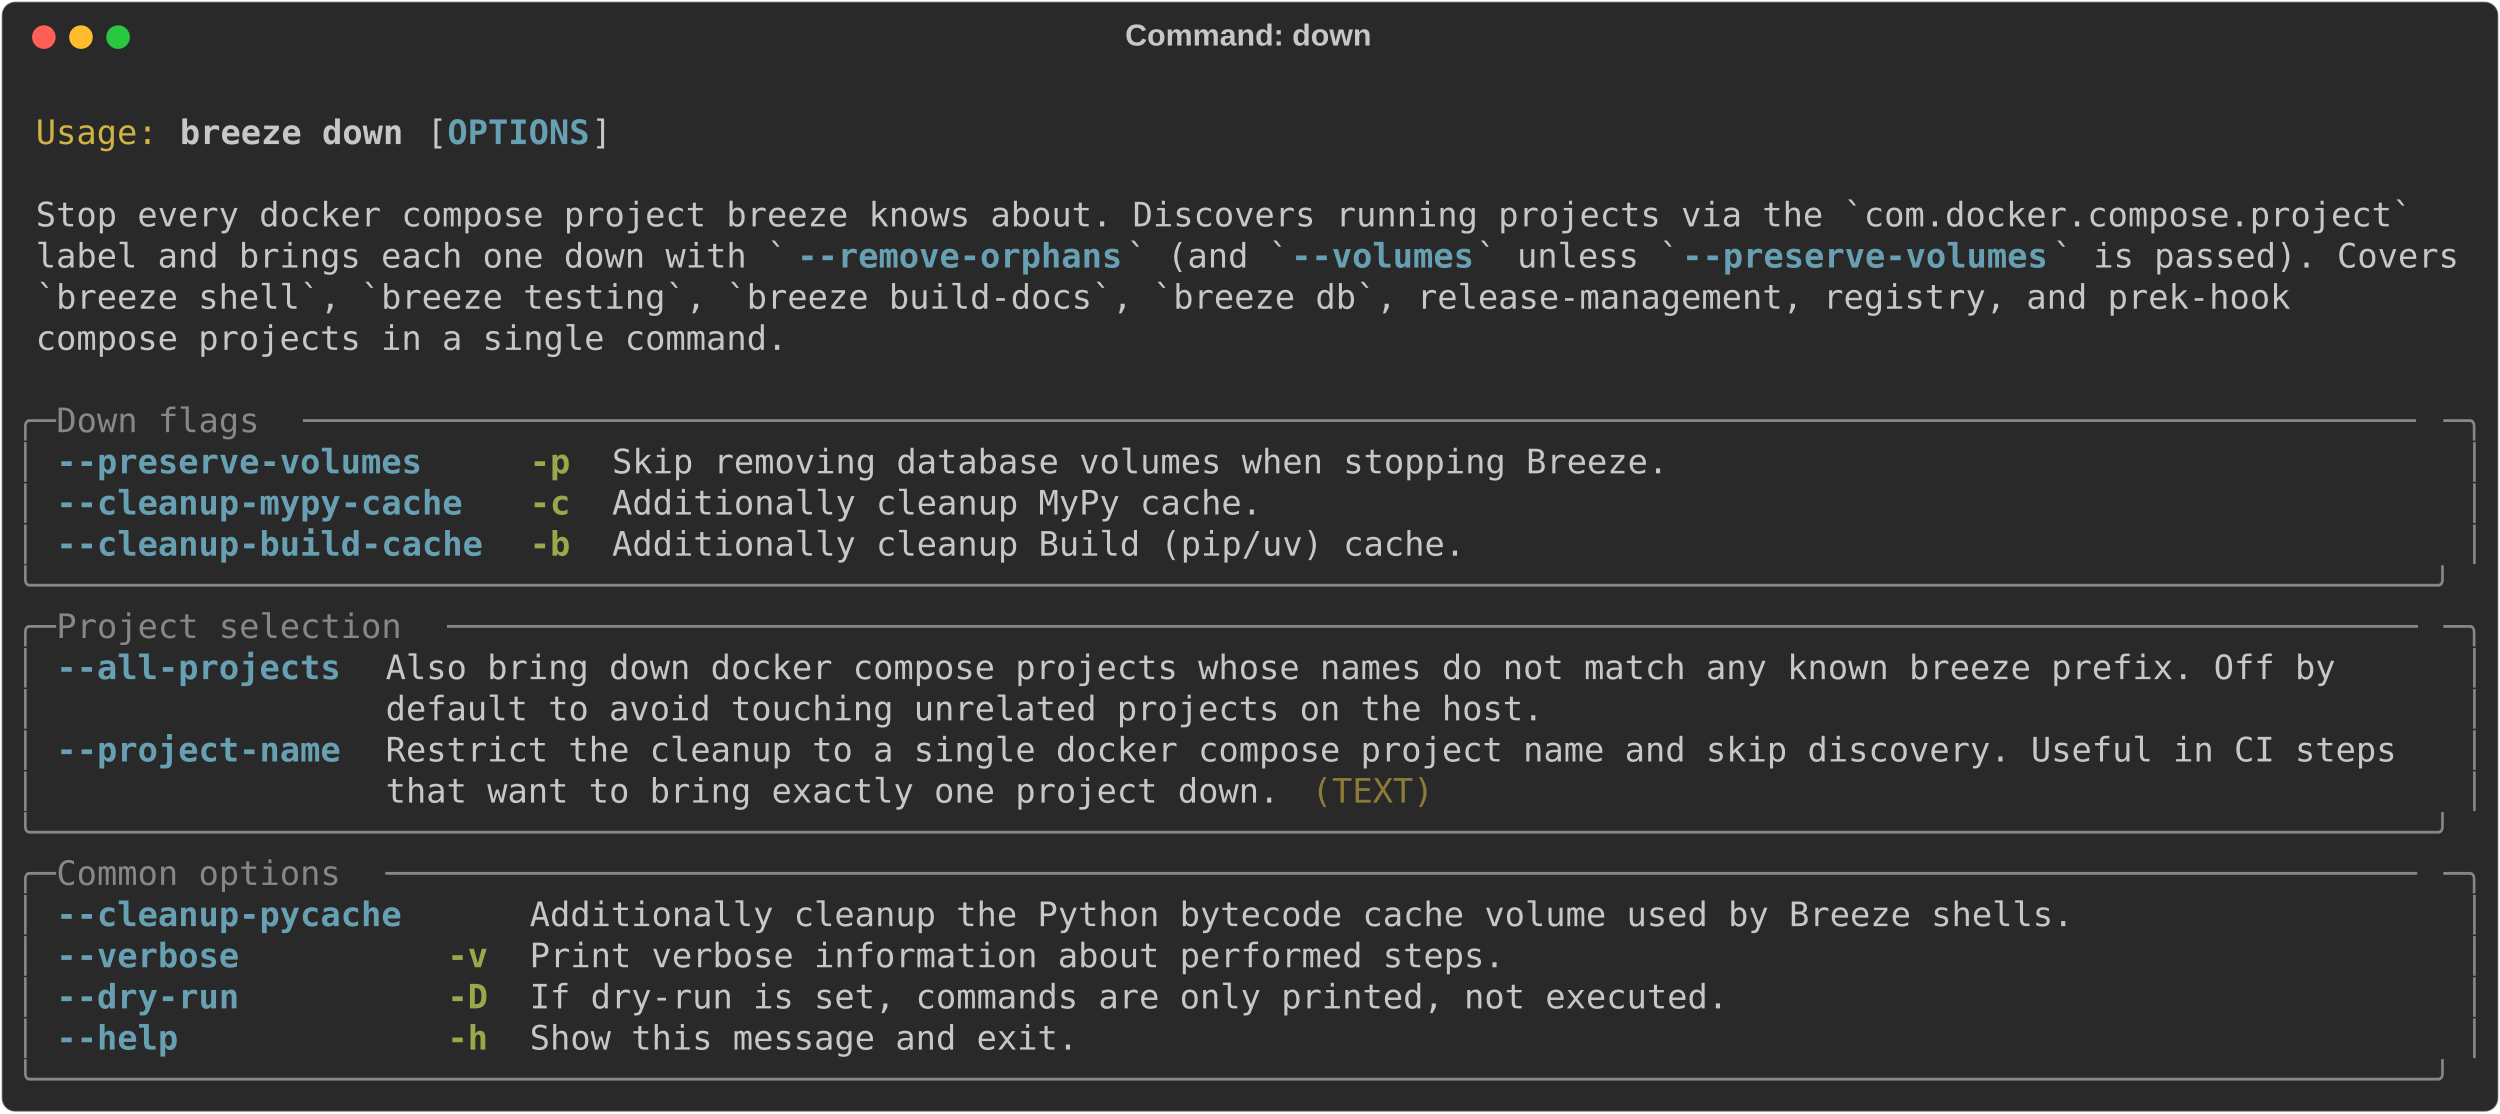
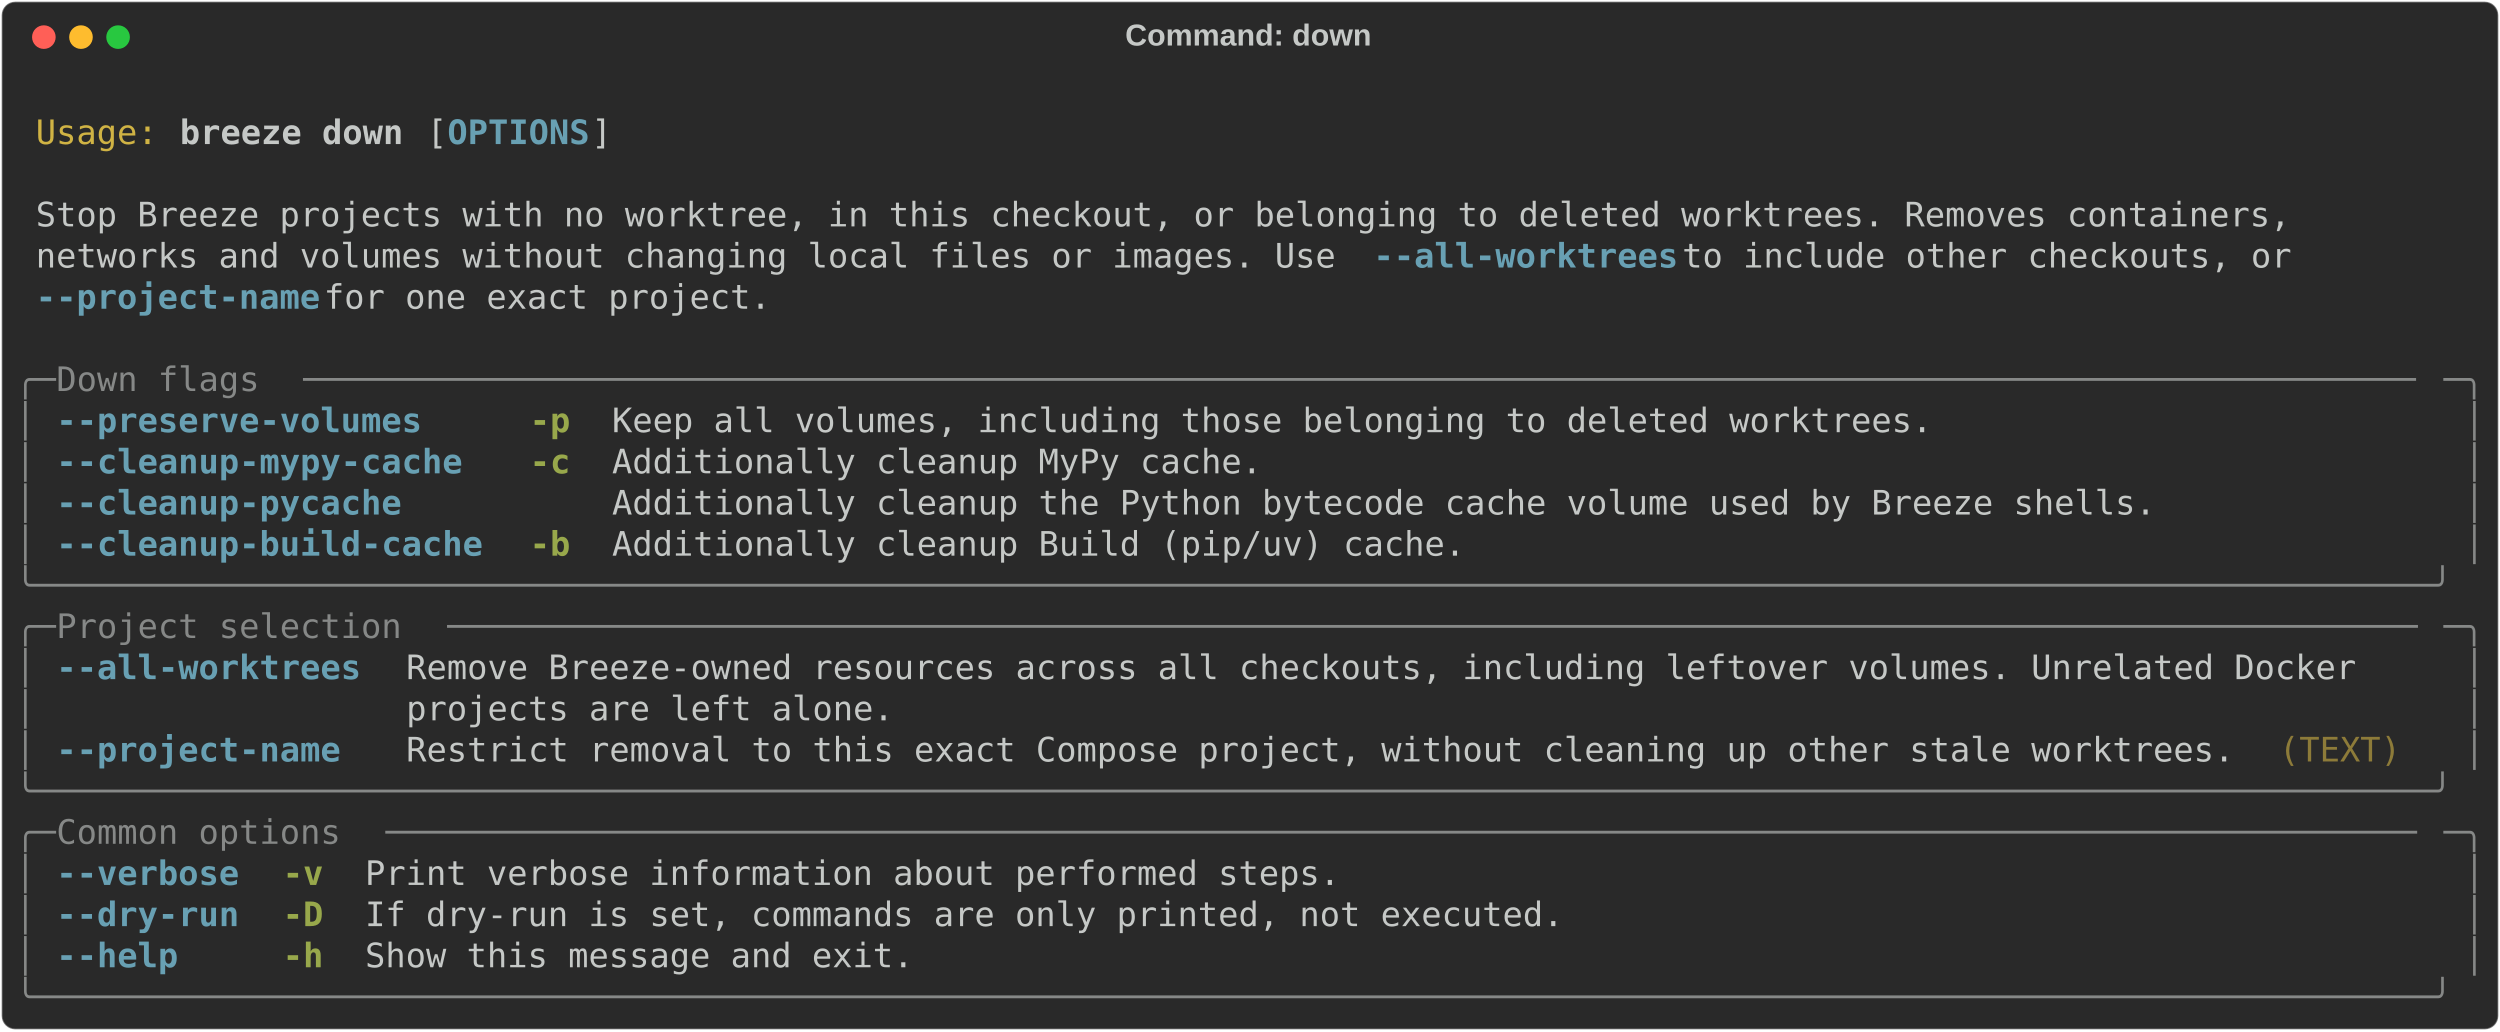
- <svg xmlns="http://www.w3.org/2000/svg" class="rich-terminal" viewBox="0 0 1482 660.0">
+ <svg xmlns="http://www.w3.org/2000/svg" class="rich-terminal" viewBox="0 0 1482 611.2">
  <style>

    @font-face {
        font-family: "Fira Code";
        src: local("FiraCode-Regular"),
                url("https://cdnjs.cloudflare.com/ajax/libs/firacode/6.2.0/woff2/FiraCode-Regular.woff2") format("woff2"),
                url("https://cdnjs.cloudflare.com/ajax/libs/firacode/6.2.0/woff/FiraCode-Regular.woff") format("woff");
        font-style: normal;
        font-weight: 400;
    }
    @font-face {
        font-family: "Fira Code";
        src: local("FiraCode-Bold"),
                url("https://cdnjs.cloudflare.com/ajax/libs/firacode/6.2.0/woff2/FiraCode-Bold.woff2") format("woff2"),
                url("https://cdnjs.cloudflare.com/ajax/libs/firacode/6.2.0/woff/FiraCode-Bold.woff") format("woff");
        font-style: bold;
        font-weight: 700;
    }

    .breeze-down-matrix {
        font-family: Fira Code, monospace;
        font-size: 20px;
        line-height: 24.4px;
        font-variant-east-asian: full-width;
    }

    .breeze-down-title {
        font-size: 18px;
        font-weight: bold;
        font-family: arial;
    }

    .breeze-down-r1 { fill: #c5c8c6 }
.breeze-down-r2 { fill: #d0b344 }
.breeze-down-r3 { fill: #c5c8c6;font-weight: bold }
.breeze-down-r4 { fill: #68a0b3;font-weight: bold }
.breeze-down-r5 { fill: #868887 }
.breeze-down-r6 { fill: #98a84b;font-weight: bold }
.breeze-down-r7 { fill: #8d7b39 }
    </style>
  <defs>
    <clipPath id="breeze-down-clip-terminal">
-       <rect x="0" y="0" width="1463.0" height="609.0" />
+       <rect x="0" y="0" width="1463.0" height="560.2" />
    </clipPath>
    <clipPath id="breeze-down-line-0">
      <rect x="0" y="1.5" width="1464" height="24.65" />
    </clipPath>
    <clipPath id="breeze-down-line-1">
      <rect x="0" y="25.9" width="1464" height="24.65" />
    </clipPath>
    <clipPath id="breeze-down-line-2">
      <rect x="0" y="50.3" width="1464" height="24.65" />
    </clipPath>
    <clipPath id="breeze-down-line-3">
      <rect x="0" y="74.7" width="1464" height="24.65" />
    </clipPath>
    <clipPath id="breeze-down-line-4">
      <rect x="0" y="99.1" width="1464" height="24.65" />
    </clipPath>
    <clipPath id="breeze-down-line-5">
      <rect x="0" y="123.5" width="1464" height="24.65" />
    </clipPath>
    <clipPath id="breeze-down-line-6">
      <rect x="0" y="147.9" width="1464" height="24.65" />
    </clipPath>
    <clipPath id="breeze-down-line-7">
      <rect x="0" y="172.3" width="1464" height="24.65" />
    </clipPath>
    <clipPath id="breeze-down-line-8">
      <rect x="0" y="196.7" width="1464" height="24.65" />
    </clipPath>
    <clipPath id="breeze-down-line-9">
      <rect x="0" y="221.1" width="1464" height="24.65" />
    </clipPath>
    <clipPath id="breeze-down-line-10">
      <rect x="0" y="245.5" width="1464" height="24.65" />
    </clipPath>
    <clipPath id="breeze-down-line-11">
      <rect x="0" y="269.9" width="1464" height="24.65" />
    </clipPath>
    <clipPath id="breeze-down-line-12">
      <rect x="0" y="294.3" width="1464" height="24.65" />
    </clipPath>
    <clipPath id="breeze-down-line-13">
      <rect x="0" y="318.7" width="1464" height="24.65" />
    </clipPath>
    <clipPath id="breeze-down-line-14">
      <rect x="0" y="343.1" width="1464" height="24.65" />
    </clipPath>
    <clipPath id="breeze-down-line-15">
      <rect x="0" y="367.5" width="1464" height="24.65" />
    </clipPath>
    <clipPath id="breeze-down-line-16">
      <rect x="0" y="391.9" width="1464" height="24.65" />
    </clipPath>
    <clipPath id="breeze-down-line-17">
      <rect x="0" y="416.3" width="1464" height="24.65" />
    </clipPath>
    <clipPath id="breeze-down-line-18">
      <rect x="0" y="440.7" width="1464" height="24.65" />
    </clipPath>
    <clipPath id="breeze-down-line-19">
      <rect x="0" y="465.1" width="1464" height="24.65" />
    </clipPath>
    <clipPath id="breeze-down-line-20">
      <rect x="0" y="489.5" width="1464" height="24.65" />
    </clipPath>
    <clipPath id="breeze-down-line-21">
      <rect x="0" y="513.9" width="1464" height="24.65" />
    </clipPath>
-     <clipPath id="breeze-down-line-22">
-       <rect x="0" y="538.3" width="1464" height="24.65" />
-     </clipPath>
-     <clipPath id="breeze-down-line-23">
-       <rect x="0" y="562.7" width="1464" height="24.65" />
-     </clipPath>
  </defs>
-   <rect fill="#292929" stroke="rgba(255,255,255,0.35)" stroke-width="1" x="1" y="1" width="1480" height="658" rx="8" />
+   <rect fill="#292929" stroke="rgba(255,255,255,0.35)" stroke-width="1" x="1" y="1" width="1480" height="609.2" rx="8" />
  <text class="breeze-down-title" fill="#c5c8c6" text-anchor="middle" x="740" y="27">Command: down</text>
  <g transform="translate(26,22)">
    <circle cx="0" cy="0" r="7" fill="#ff5f57" />
    <circle cx="22" cy="0" r="7" fill="#febc2e" />
    <circle cx="44" cy="0" r="7" fill="#28c840" />
  </g>
  <g transform="translate(9, 41)" clip-path="url(#breeze-down-clip-terminal)">
    <g class="breeze-down-matrix">
      <text class="breeze-down-r1" x="1464" y="20" textLength="12.2" clip-path="url(#breeze-down-line-0)">
</text>
      <text class="breeze-down-r2" x="12.2" y="44.4" textLength="73.2" clip-path="url(#breeze-down-line-1)">Usage:</text>
      <text class="breeze-down-r3" x="97.6" y="44.4" textLength="134.2" clip-path="url(#breeze-down-line-1)">breeze down</text>
      <text class="breeze-down-r1" x="244" y="44.4" textLength="12.2" clip-path="url(#breeze-down-line-1)">[</text>
      <text class="breeze-down-r4" x="256.2" y="44.4" textLength="85.4" clip-path="url(#breeze-down-line-1)">OPTIONS</text>
      <text class="breeze-down-r1" x="341.6" y="44.4" textLength="12.2" clip-path="url(#breeze-down-line-1)">]</text>
      <text class="breeze-down-r1" x="1464" y="44.4" textLength="12.2" clip-path="url(#breeze-down-line-1)">
</text>
      <text class="breeze-down-r1" x="1464" y="68.8" textLength="12.2" clip-path="url(#breeze-down-line-2)">
</text>
-       <text class="breeze-down-r1" x="12.2" y="93.2" textLength="1439.6" clip-path="url(#breeze-down-line-3)">Stop every docker compose project breeze knows about. Discovers running projects via the `com.docker.compose.project` </text>
+       <text class="breeze-down-r1" x="12.2" y="93.2" textLength="1366.4" clip-path="url(#breeze-down-line-3)">Stop Breeze projects with no worktree, in this checkout, or belonging to deleted worktrees. Removes containers, </text>
      <text class="breeze-down-r1" x="1464" y="93.2" textLength="12.2" clip-path="url(#breeze-down-line-3)">
</text>
-       <text class="breeze-down-r1" x="12.2" y="117.6" textLength="451.4" clip-path="url(#breeze-down-line-4)">label and brings each one down with `</text>
-       <text class="breeze-down-r4" x="463.6" y="117.6" textLength="195.2" clip-path="url(#breeze-down-line-4)">--remove-orphans</text>
-       <text class="breeze-down-r1" x="658.8" y="117.6" textLength="97.6" clip-path="url(#breeze-down-line-4)">` (and `</text>
-       <text class="breeze-down-r4" x="756.4" y="117.6" textLength="109.8" clip-path="url(#breeze-down-line-4)">--volumes</text>
-       <text class="breeze-down-r1" x="866.2" y="117.6" textLength="122" clip-path="url(#breeze-down-line-4)">` unless `</text>
-       <text class="breeze-down-r4" x="988.2" y="117.6" textLength="219.6" clip-path="url(#breeze-down-line-4)">--preserve-volumes</text>
-       <text class="breeze-down-r1" x="1207.8" y="117.6" textLength="244" clip-path="url(#breeze-down-line-4)">` is passed). Covers</text>
+       <text class="breeze-down-r1" x="12.2" y="117.6" textLength="793" clip-path="url(#breeze-down-line-4)">networks and volumes without changing local files or images. Use </text>
+       <text class="breeze-down-r4" x="805.2" y="117.6" textLength="183" clip-path="url(#breeze-down-line-4)">--all-worktrees</text>
+       <text class="breeze-down-r1" x="988.2" y="117.6" textLength="390.4" clip-path="url(#breeze-down-line-4)"> to include other checkouts, or </text>
      <text class="breeze-down-r1" x="1464" y="117.6" textLength="12.2" clip-path="url(#breeze-down-line-4)">
</text>
-       <text class="breeze-down-r1" x="12.2" y="142" textLength="1366.4" clip-path="url(#breeze-down-line-5)">`breeze shell`, `breeze testing`, `breeze build-docs`, `breeze db`, release-management, registry, and prek-hook </text>
+       <text class="breeze-down-r4" x="12.2" y="142" textLength="170.8" clip-path="url(#breeze-down-line-5)">--project-name</text>
+       <text class="breeze-down-r1" x="183" y="142" textLength="280.6" clip-path="url(#breeze-down-line-5)"> for one exact project.</text>
      <text class="breeze-down-r1" x="1464" y="142" textLength="12.2" clip-path="url(#breeze-down-line-5)">
</text>
-       <text class="breeze-down-r1" x="12.2" y="166.4" textLength="451.4" clip-path="url(#breeze-down-line-6)">compose projects in a single command.</text>
      <text class="breeze-down-r1" x="1464" y="166.4" textLength="12.2" clip-path="url(#breeze-down-line-6)">
</text>
+       <text class="breeze-down-r5" x="0" y="190.8" textLength="24.4" clip-path="url(#breeze-down-line-7)">╭─</text>
+       <text class="breeze-down-r5" x="24.4" y="190.8" textLength="146.4" clip-path="url(#breeze-down-line-7)"> Down flags </text>
+       <text class="breeze-down-r5" x="170.8" y="190.8" textLength="1268.8" clip-path="url(#breeze-down-line-7)">────────────────────────────────────────────────────────────────────────────────────────────────────────</text>
+       <text class="breeze-down-r5" x="1439.6" y="190.8" textLength="24.4" clip-path="url(#breeze-down-line-7)">─╮</text>
      <text class="breeze-down-r1" x="1464" y="190.8" textLength="12.2" clip-path="url(#breeze-down-line-7)">
</text>
-       <text class="breeze-down-r5" x="0" y="215.2" textLength="24.4" clip-path="url(#breeze-down-line-8)">╭─</text>
-       <text class="breeze-down-r5" x="24.4" y="215.2" textLength="146.4" clip-path="url(#breeze-down-line-8)"> Down flags </text>
-       <text class="breeze-down-r5" x="170.8" y="215.2" textLength="1268.8" clip-path="url(#breeze-down-line-8)">────────────────────────────────────────────────────────────────────────────────────────────────────────</text>
-       <text class="breeze-down-r5" x="1439.6" y="215.2" textLength="24.4" clip-path="url(#breeze-down-line-8)">─╮</text>
+       <text class="breeze-down-r5" x="0" y="215.2" textLength="12.2" clip-path="url(#breeze-down-line-8)">│</text>
+       <text class="breeze-down-r4" x="24.4" y="215.2" textLength="256.2" clip-path="url(#breeze-down-line-8)">--preserve-volumes   </text>
+       <text class="breeze-down-r6" x="305" y="215.2" textLength="24.4" clip-path="url(#breeze-down-line-8)">-p</text>
+       <text class="breeze-down-r1" x="353.8" y="215.2" textLength="793" clip-path="url(#breeze-down-line-8)">Keep all volumes, including those belonging to deleted worktrees.</text>
+       <text class="breeze-down-r5" x="1451.8" y="215.2" textLength="12.2" clip-path="url(#breeze-down-line-8)">│</text>
      <text class="breeze-down-r1" x="1464" y="215.2" textLength="12.2" clip-path="url(#breeze-down-line-8)">
</text>
      <text class="breeze-down-r5" x="0" y="239.6" textLength="12.2" clip-path="url(#breeze-down-line-9)">│</text>
-       <text class="breeze-down-r4" x="24.4" y="239.6" textLength="256.2" clip-path="url(#breeze-down-line-9)">--preserve-volumes   </text>
-       <text class="breeze-down-r6" x="305" y="239.6" textLength="24.4" clip-path="url(#breeze-down-line-9)">-p</text>
-       <text class="breeze-down-r1" x="353.8" y="239.6" textLength="634.4" clip-path="url(#breeze-down-line-9)">Skip removing database volumes when stopping Breeze.</text>
+       <text class="breeze-down-r4" x="24.4" y="239.6" textLength="256.2" clip-path="url(#breeze-down-line-9)">--cleanup-mypy-cache </text>
+       <text class="breeze-down-r6" x="305" y="239.6" textLength="24.4" clip-path="url(#breeze-down-line-9)">-c</text>
+       <text class="breeze-down-r1" x="353.8" y="239.6" textLength="390.4" clip-path="url(#breeze-down-line-9)">Additionally cleanup MyPy cache.</text>
      <text class="breeze-down-r5" x="1451.8" y="239.6" textLength="12.2" clip-path="url(#breeze-down-line-9)">│</text>
      <text class="breeze-down-r1" x="1464" y="239.6" textLength="12.2" clip-path="url(#breeze-down-line-9)">
</text>
      <text class="breeze-down-r5" x="0" y="264" textLength="12.2" clip-path="url(#breeze-down-line-10)">│</text>
-       <text class="breeze-down-r4" x="24.4" y="264" textLength="256.2" clip-path="url(#breeze-down-line-10)">--cleanup-mypy-cache </text>
-       <text class="breeze-down-r6" x="305" y="264" textLength="24.4" clip-path="url(#breeze-down-line-10)">-c</text>
-       <text class="breeze-down-r1" x="353.8" y="264" textLength="390.4" clip-path="url(#breeze-down-line-10)">Additionally cleanup MyPy cache.</text>
+       <text class="breeze-down-r4" x="24.4" y="264" textLength="256.2" clip-path="url(#breeze-down-line-10)">--cleanup-pycache    </text>
+       <text class="breeze-down-r1" x="353.8" y="264" textLength="927.2" clip-path="url(#breeze-down-line-10)">Additionally cleanup the Python bytecode cache volume used by Breeze shells.</text>
      <text class="breeze-down-r5" x="1451.8" y="264" textLength="12.2" clip-path="url(#breeze-down-line-10)">│</text>
      <text class="breeze-down-r1" x="1464" y="264" textLength="12.2" clip-path="url(#breeze-down-line-10)">
</text>
      <text class="breeze-down-r5" x="0" y="288.4" textLength="12.2" clip-path="url(#breeze-down-line-11)">│</text>
      <text class="breeze-down-r4" x="24.4" y="288.4" textLength="256.2" clip-path="url(#breeze-down-line-11)">--cleanup-build-cache</text>
      <text class="breeze-down-r6" x="305" y="288.4" textLength="24.4" clip-path="url(#breeze-down-line-11)">-b</text>
      <text class="breeze-down-r1" x="353.8" y="288.4" textLength="512.4" clip-path="url(#breeze-down-line-11)">Additionally cleanup Build (pip/uv) cache.</text>
      <text class="breeze-down-r5" x="1451.8" y="288.4" textLength="12.2" clip-path="url(#breeze-down-line-11)">│</text>
      <text class="breeze-down-r1" x="1464" y="288.4" textLength="12.2" clip-path="url(#breeze-down-line-11)">
</text>
      <text class="breeze-down-r5" x="0" y="312.8" textLength="1464" clip-path="url(#breeze-down-line-12)">╰──────────────────────────────────────────────────────────────────────────────────────────────────────────────────────╯</text>
      <text class="breeze-down-r1" x="1464" y="312.8" textLength="12.2" clip-path="url(#breeze-down-line-12)">
</text>
      <text class="breeze-down-r5" x="0" y="337.2" textLength="24.4" clip-path="url(#breeze-down-line-13)">╭─</text>
      <text class="breeze-down-r5" x="24.4" y="337.2" textLength="231.8" clip-path="url(#breeze-down-line-13)"> Project selection </text>
      <text class="breeze-down-r5" x="256.2" y="337.2" textLength="1183.4" clip-path="url(#breeze-down-line-13)">─────────────────────────────────────────────────────────────────────────────────────────────────</text>
      <text class="breeze-down-r5" x="1439.6" y="337.2" textLength="24.4" clip-path="url(#breeze-down-line-13)">─╮</text>
      <text class="breeze-down-r1" x="1464" y="337.2" textLength="12.2" clip-path="url(#breeze-down-line-13)">
</text>
      <text class="breeze-down-r5" x="0" y="361.6" textLength="12.2" clip-path="url(#breeze-down-line-14)">│</text>
-       <text class="breeze-down-r4" x="24.4" y="361.6" textLength="170.8" clip-path="url(#breeze-down-line-14)">--all-projects</text>
-       <text class="breeze-down-r1" x="219.6" y="361.6" textLength="1220" clip-path="url(#breeze-down-line-14)">Also bring down docker compose projects whose names do not match any known breeze prefix. Off by    </text>
+       <text class="breeze-down-r4" x="24.4" y="361.6" textLength="183" clip-path="url(#breeze-down-line-14)">--all-worktrees</text>
+       <text class="breeze-down-r1" x="231.8" y="361.6" textLength="1207.8" clip-path="url(#breeze-down-line-14)">Remove Breeze-owned resources across all checkouts, including leftover volumes. Unrelated Docker   </text>
      <text class="breeze-down-r5" x="1451.8" y="361.6" textLength="12.2" clip-path="url(#breeze-down-line-14)">│</text>
      <text class="breeze-down-r1" x="1464" y="361.6" textLength="12.2" clip-path="url(#breeze-down-line-14)">
</text>
      <text class="breeze-down-r5" x="0" y="386" textLength="12.2" clip-path="url(#breeze-down-line-15)">│</text>
-       <text class="breeze-down-r1" x="219.6" y="386" textLength="1220" clip-path="url(#breeze-down-line-15)">default to avoid touching unrelated projects on the host.                                           </text>
+       <text class="breeze-down-r1" x="231.8" y="386" textLength="1207.8" clip-path="url(#breeze-down-line-15)">projects are left alone.                                                                           </text>
      <text class="breeze-down-r5" x="1451.8" y="386" textLength="12.2" clip-path="url(#breeze-down-line-15)">│</text>
      <text class="breeze-down-r1" x="1464" y="386" textLength="12.2" clip-path="url(#breeze-down-line-15)">
</text>
      <text class="breeze-down-r5" x="0" y="410.4" textLength="12.2" clip-path="url(#breeze-down-line-16)">│</text>
-       <text class="breeze-down-r4" x="24.4" y="410.4" textLength="170.8" clip-path="url(#breeze-down-line-16)">--project-name</text>
-       <text class="breeze-down-r1" x="219.6" y="410.4" textLength="1220" clip-path="url(#breeze-down-line-16)">Restrict the cleanup to a single docker compose project name and skip discovery. Useful in CI steps </text>
+       <text class="breeze-down-r4" x="24.4" y="410.4" textLength="183" clip-path="url(#breeze-down-line-16)">--project-name </text>
+       <text class="breeze-down-r1" x="231.8" y="410.4" textLength="1110.2" clip-path="url(#breeze-down-line-16)">Restrict removal to this exact Compose project, without cleaning up other stale worktrees. </text>
+       <text class="breeze-down-r7" x="1342" y="410.4" textLength="73.2" clip-path="url(#breeze-down-line-16)">(TEXT)</text>
      <text class="breeze-down-r5" x="1451.8" y="410.4" textLength="12.2" clip-path="url(#breeze-down-line-16)">│</text>
      <text class="breeze-down-r1" x="1464" y="410.4" textLength="12.2" clip-path="url(#breeze-down-line-16)">
</text>
-       <text class="breeze-down-r5" x="0" y="434.8" textLength="12.2" clip-path="url(#breeze-down-line-17)">│</text>
-       <text class="breeze-down-r1" x="219.6" y="434.8" textLength="549" clip-path="url(#breeze-down-line-17)">that want to bring exactly one project down. </text>
-       <text class="breeze-down-r7" x="768.6" y="434.8" textLength="73.2" clip-path="url(#breeze-down-line-17)">(TEXT)</text>
-       <text class="breeze-down-r5" x="1451.8" y="434.8" textLength="12.2" clip-path="url(#breeze-down-line-17)">│</text>
+       <text class="breeze-down-r5" x="0" y="434.8" textLength="1464" clip-path="url(#breeze-down-line-17)">╰──────────────────────────────────────────────────────────────────────────────────────────────────────────────────────╯</text>
      <text class="breeze-down-r1" x="1464" y="434.8" textLength="12.2" clip-path="url(#breeze-down-line-17)">
</text>
-       <text class="breeze-down-r5" x="0" y="459.2" textLength="1464" clip-path="url(#breeze-down-line-18)">╰──────────────────────────────────────────────────────────────────────────────────────────────────────────────────────╯</text>
+       <text class="breeze-down-r5" x="0" y="459.2" textLength="24.4" clip-path="url(#breeze-down-line-18)">╭─</text>
+       <text class="breeze-down-r5" x="24.4" y="459.2" textLength="195.2" clip-path="url(#breeze-down-line-18)"> Common options </text>
+       <text class="breeze-down-r5" x="219.6" y="459.2" textLength="1220" clip-path="url(#breeze-down-line-18)">────────────────────────────────────────────────────────────────────────────────────────────────────</text>
+       <text class="breeze-down-r5" x="1439.6" y="459.2" textLength="24.4" clip-path="url(#breeze-down-line-18)">─╮</text>
      <text class="breeze-down-r1" x="1464" y="459.2" textLength="12.2" clip-path="url(#breeze-down-line-18)">
</text>
-       <text class="breeze-down-r5" x="0" y="483.6" textLength="24.4" clip-path="url(#breeze-down-line-19)">╭─</text>
-       <text class="breeze-down-r5" x="24.4" y="483.6" textLength="195.2" clip-path="url(#breeze-down-line-19)"> Common options </text>
-       <text class="breeze-down-r5" x="219.6" y="483.6" textLength="1220" clip-path="url(#breeze-down-line-19)">────────────────────────────────────────────────────────────────────────────────────────────────────</text>
-       <text class="breeze-down-r5" x="1439.6" y="483.6" textLength="24.4" clip-path="url(#breeze-down-line-19)">─╮</text>
+       <text class="breeze-down-r5" x="0" y="483.6" textLength="12.2" clip-path="url(#breeze-down-line-19)">│</text>
+       <text class="breeze-down-r4" x="24.4" y="483.6" textLength="109.8" clip-path="url(#breeze-down-line-19)">--verbose</text>
+       <text class="breeze-down-r6" x="158.6" y="483.6" textLength="24.4" clip-path="url(#breeze-down-line-19)">-v</text>
+       <text class="breeze-down-r1" x="207.4" y="483.6" textLength="585.6" clip-path="url(#breeze-down-line-19)">Print verbose information about performed steps.</text>
+       <text class="breeze-down-r5" x="1451.8" y="483.6" textLength="12.2" clip-path="url(#breeze-down-line-19)">│</text>
      <text class="breeze-down-r1" x="1464" y="483.6" textLength="12.2" clip-path="url(#breeze-down-line-19)">
</text>
      <text class="breeze-down-r5" x="0" y="508" textLength="12.2" clip-path="url(#breeze-down-line-20)">│</text>
-       <text class="breeze-down-r4" x="24.4" y="508" textLength="207.4" clip-path="url(#breeze-down-line-20)">--cleanup-pycache</text>
-       <text class="breeze-down-r1" x="305" y="508" textLength="927.2" clip-path="url(#breeze-down-line-20)">Additionally cleanup the Python bytecode cache volume used by Breeze shells.</text>
+       <text class="breeze-down-r4" x="24.4" y="508" textLength="109.8" clip-path="url(#breeze-down-line-20)">--dry-run</text>
+       <text class="breeze-down-r6" x="158.6" y="508" textLength="24.4" clip-path="url(#breeze-down-line-20)">-D</text>
+       <text class="breeze-down-r1" x="207.4" y="508" textLength="719.8" clip-path="url(#breeze-down-line-20)">If dry-run is set, commands are only printed, not executed.</text>
      <text class="breeze-down-r5" x="1451.8" y="508" textLength="12.2" clip-path="url(#breeze-down-line-20)">│</text>
      <text class="breeze-down-r1" x="1464" y="508" textLength="12.2" clip-path="url(#breeze-down-line-20)">
</text>
      <text class="breeze-down-r5" x="0" y="532.4" textLength="12.2" clip-path="url(#breeze-down-line-21)">│</text>
-       <text class="breeze-down-r4" x="24.4" y="532.4" textLength="207.4" clip-path="url(#breeze-down-line-21)">--verbose        </text>
-       <text class="breeze-down-r6" x="256.2" y="532.4" textLength="24.4" clip-path="url(#breeze-down-line-21)">-v</text>
-       <text class="breeze-down-r1" x="305" y="532.4" textLength="585.6" clip-path="url(#breeze-down-line-21)">Print verbose information about performed steps.</text>
+       <text class="breeze-down-r4" x="24.4" y="532.4" textLength="109.8" clip-path="url(#breeze-down-line-21)">--help   </text>
+       <text class="breeze-down-r6" x="158.6" y="532.4" textLength="24.4" clip-path="url(#breeze-down-line-21)">-h</text>
+       <text class="breeze-down-r1" x="207.4" y="532.4" textLength="329.4" clip-path="url(#breeze-down-line-21)">Show this message and exit.</text>
      <text class="breeze-down-r5" x="1451.8" y="532.4" textLength="12.2" clip-path="url(#breeze-down-line-21)">│</text>
      <text class="breeze-down-r1" x="1464" y="532.4" textLength="12.2" clip-path="url(#breeze-down-line-21)">
</text>
-       <text class="breeze-down-r5" x="0" y="556.8" textLength="12.2" clip-path="url(#breeze-down-line-22)">│</text>
-       <text class="breeze-down-r4" x="24.4" y="556.8" textLength="207.4" clip-path="url(#breeze-down-line-22)">--dry-run        </text>
-       <text class="breeze-down-r6" x="256.2" y="556.8" textLength="24.4" clip-path="url(#breeze-down-line-22)">-D</text>
-       <text class="breeze-down-r1" x="305" y="556.8" textLength="719.8" clip-path="url(#breeze-down-line-22)">If dry-run is set, commands are only printed, not executed.</text>
-       <text class="breeze-down-r5" x="1451.8" y="556.8" textLength="12.2" clip-path="url(#breeze-down-line-22)">│</text>
+       <text class="breeze-down-r5" x="0" y="556.8" textLength="1464" clip-path="url(#breeze-down-line-22)">╰──────────────────────────────────────────────────────────────────────────────────────────────────────────────────────╯</text>
      <text class="breeze-down-r1" x="1464" y="556.8" textLength="12.2" clip-path="url(#breeze-down-line-22)">
- </text>
-       <text class="breeze-down-r5" x="0" y="581.2" textLength="12.2" clip-path="url(#breeze-down-line-23)">│</text>
-       <text class="breeze-down-r4" x="24.4" y="581.2" textLength="207.4" clip-path="url(#breeze-down-line-23)">--help           </text>
-       <text class="breeze-down-r6" x="256.2" y="581.2" textLength="24.4" clip-path="url(#breeze-down-line-23)">-h</text>
-       <text class="breeze-down-r1" x="305" y="581.2" textLength="329.4" clip-path="url(#breeze-down-line-23)">Show this message and exit.</text>
-       <text class="breeze-down-r5" x="1451.8" y="581.2" textLength="12.2" clip-path="url(#breeze-down-line-23)">│</text>
-       <text class="breeze-down-r1" x="1464" y="581.2" textLength="12.2" clip-path="url(#breeze-down-line-23)">
- </text>
-       <text class="breeze-down-r5" x="0" y="605.6" textLength="1464" clip-path="url(#breeze-down-line-24)">╰──────────────────────────────────────────────────────────────────────────────────────────────────────────────────────╯</text>
-       <text class="breeze-down-r1" x="1464" y="605.6" textLength="12.2" clip-path="url(#breeze-down-line-24)">
</text>
    </g>
  </g>
</svg>
